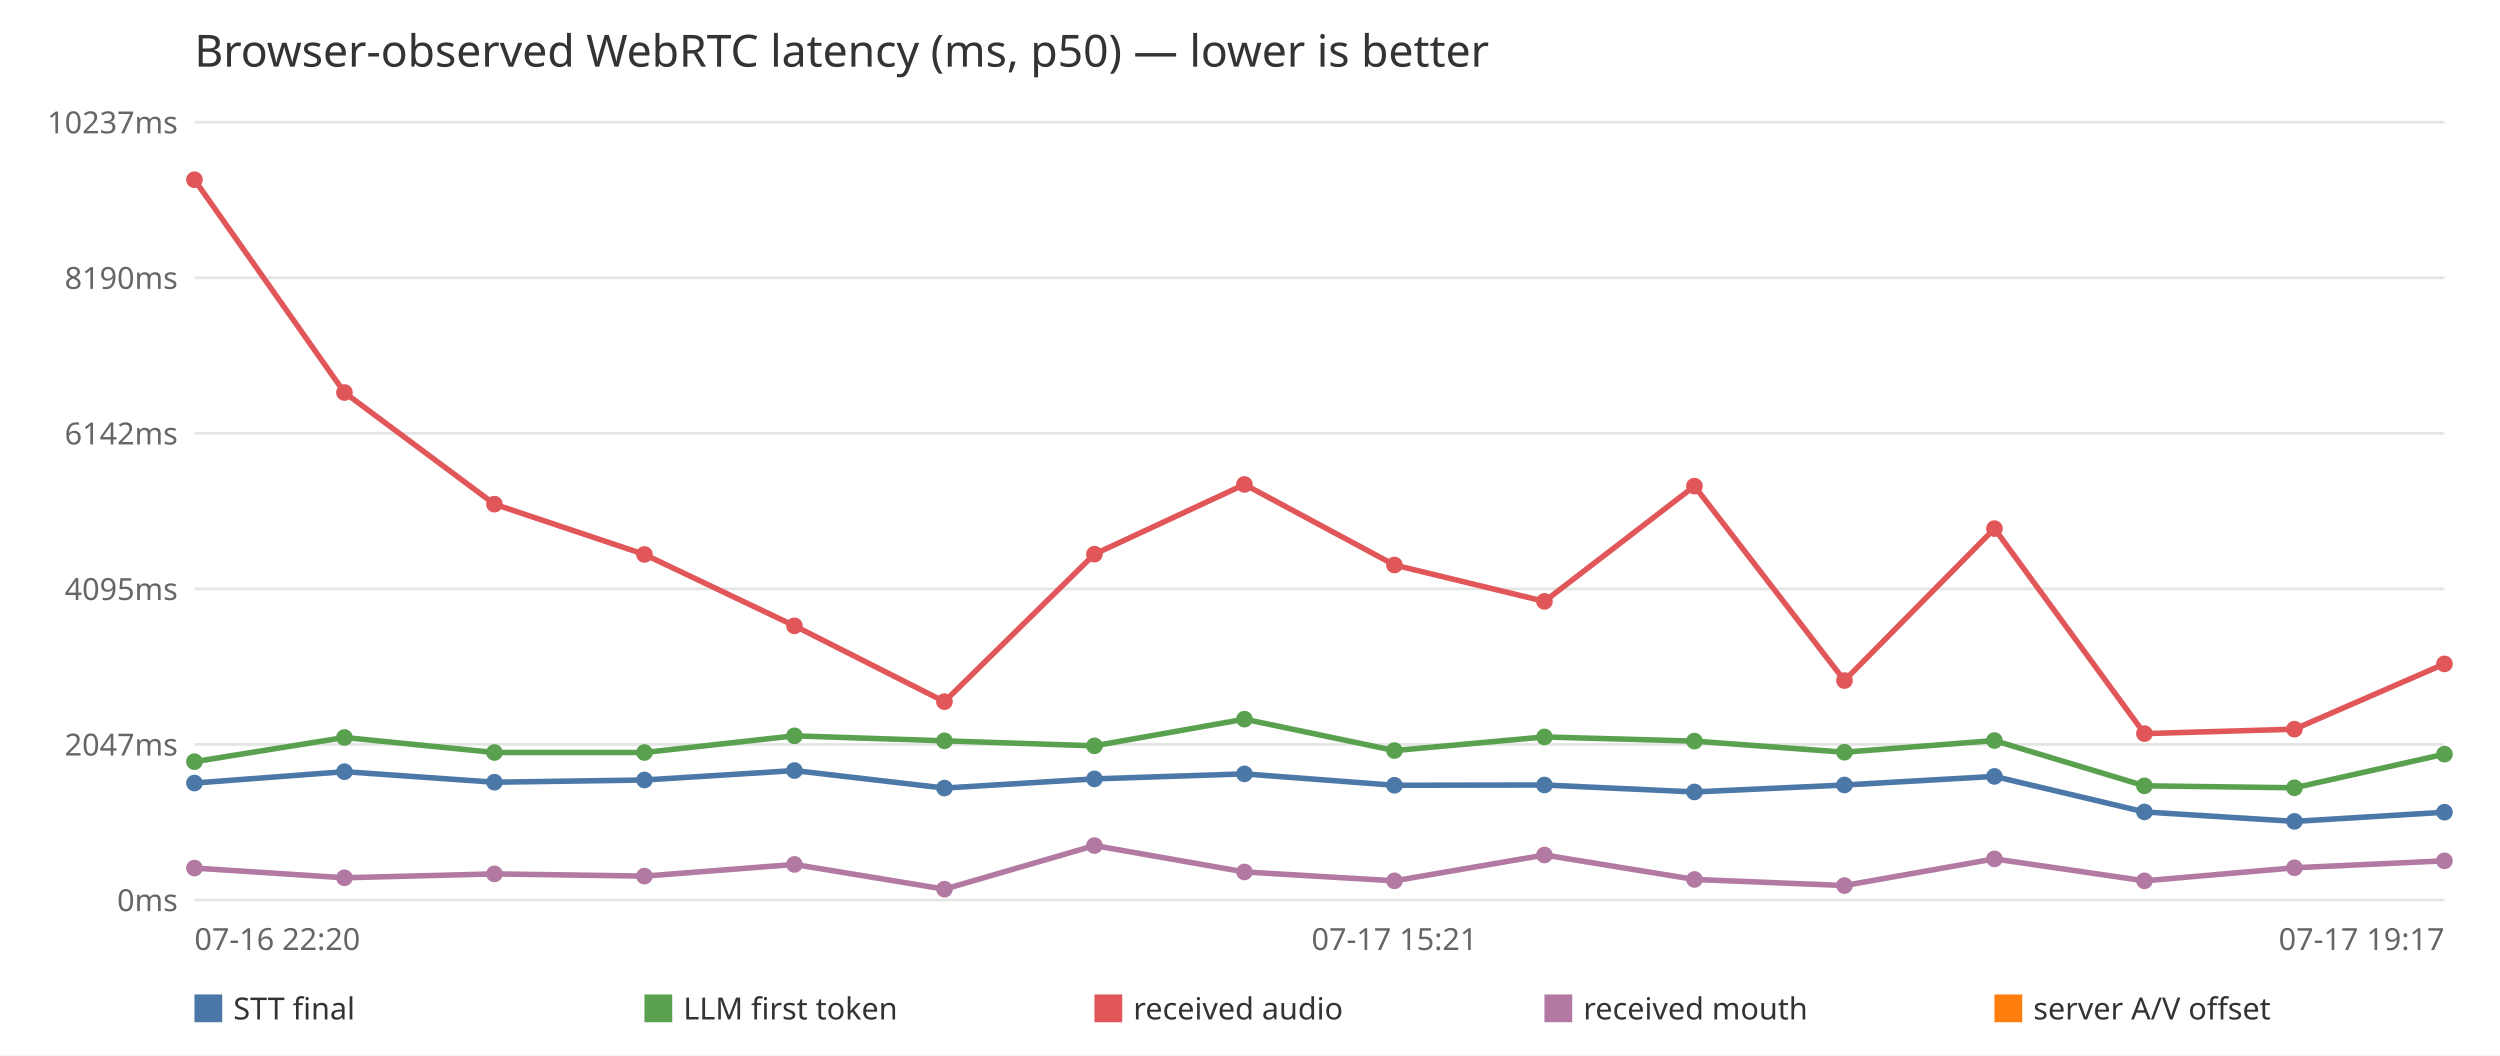
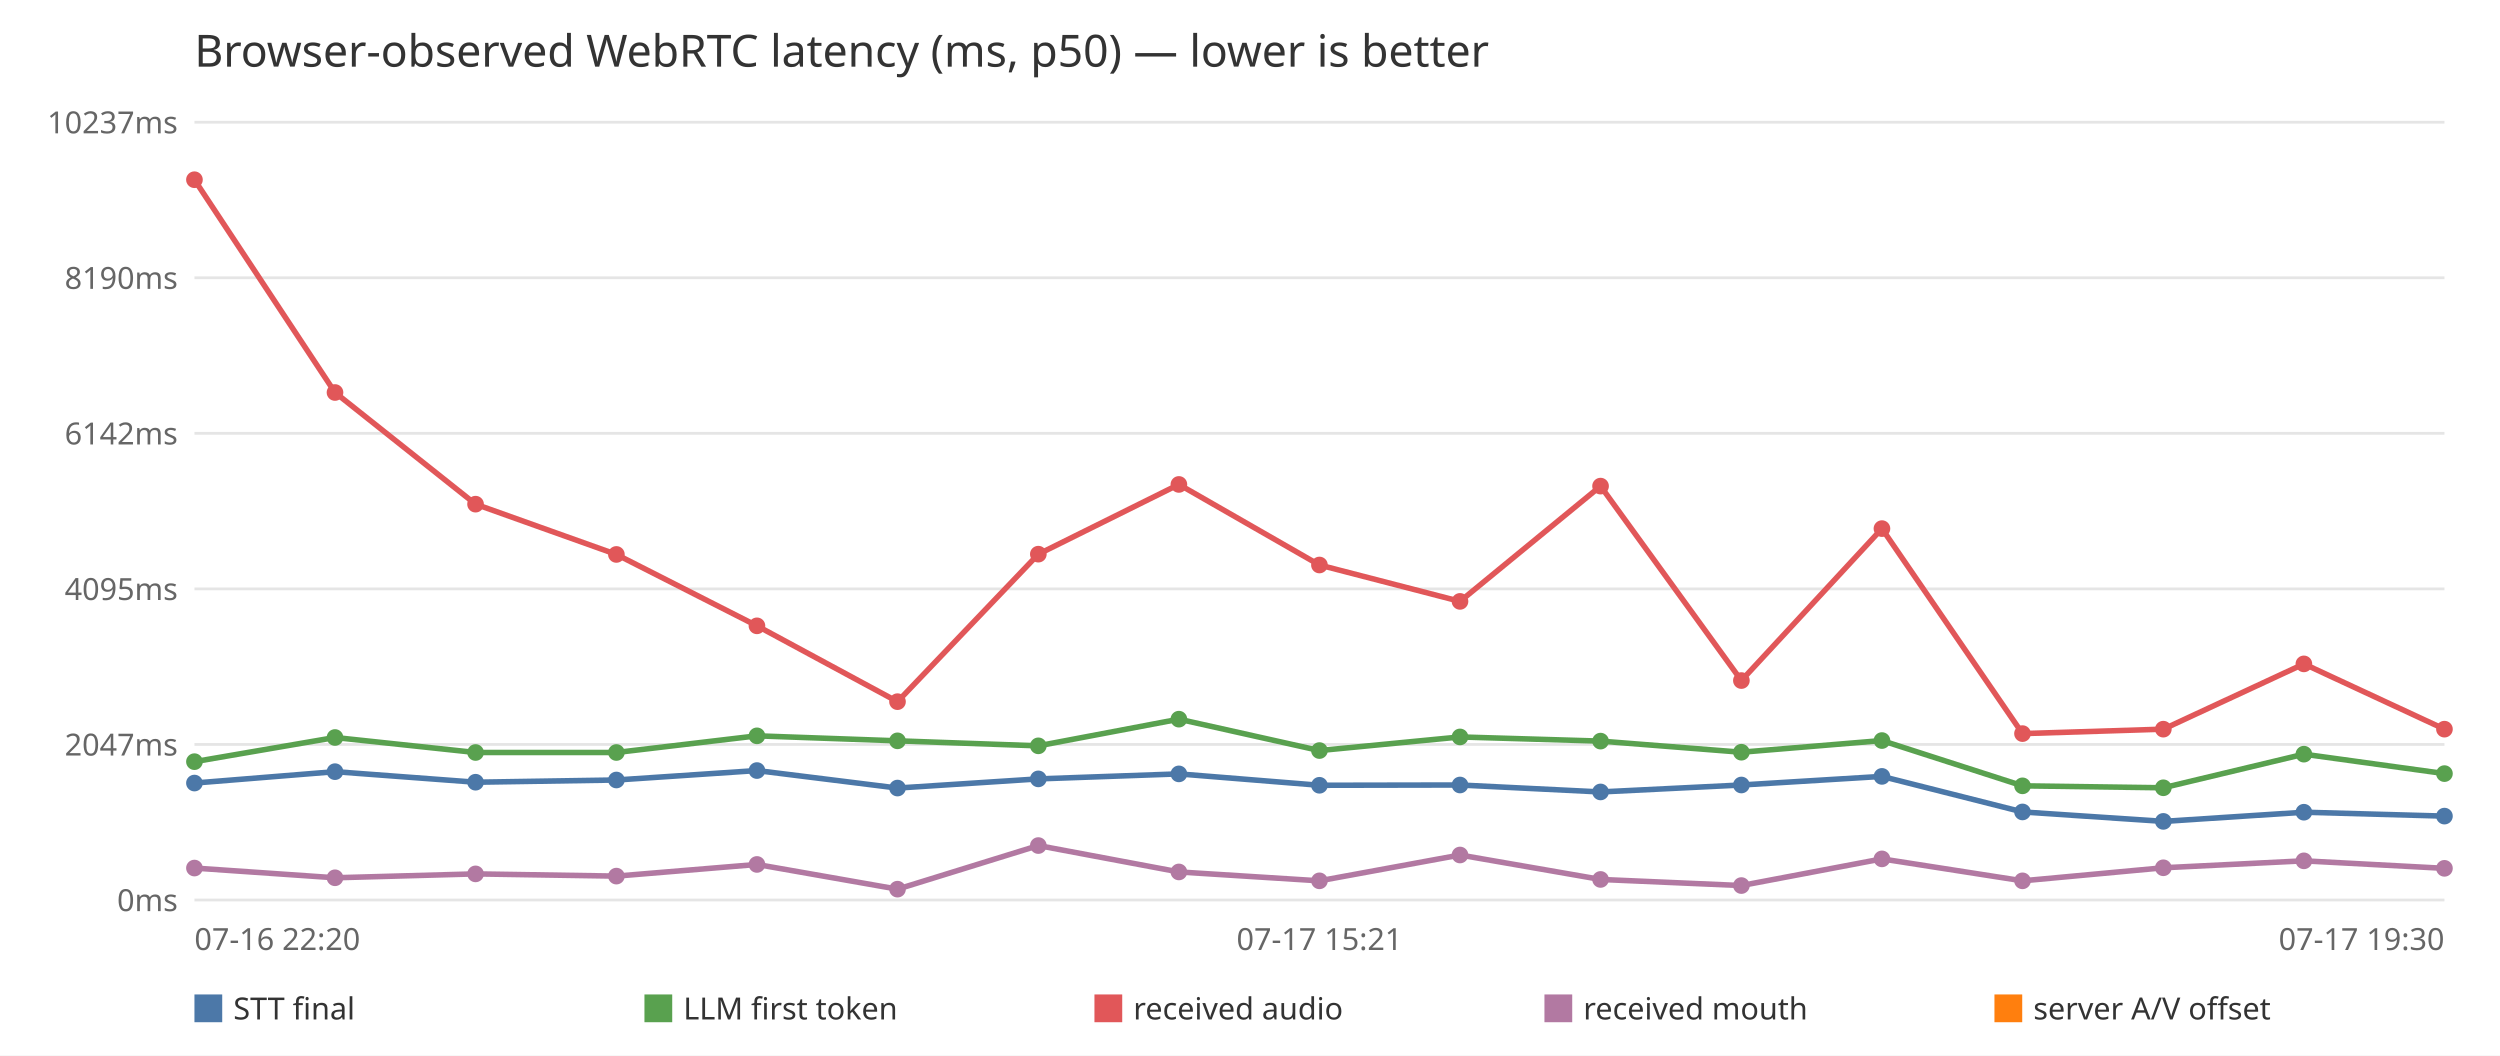
<svg xmlns="http://www.w3.org/2000/svg" width="900" height="380" viewBox="0 0 900 380" font-family="sans-serif">
  <rect width="900" height="380" fill="white" />
  <text x="70" y="24" font-size="16" fill="#333">Browser-observed WebRTC latency (ms, p50) — lower is better</text>
  <line x1="70" y1="324.0" x2="880" y2="324.0" stroke="#e5e5e5" />
  <text x="64" y="328.0" font-size="11" fill="#666" text-anchor="end">0ms</text>
  <line x1="70" y1="268.0" x2="880" y2="268.0" stroke="#e5e5e5" />
  <text x="64" y="272.0" font-size="11" fill="#666" text-anchor="end">2047ms</text>
  <line x1="70" y1="212.0" x2="880" y2="212.0" stroke="#e5e5e5" />
  <text x="64" y="216.0" font-size="11" fill="#666" text-anchor="end">4095ms</text>
  <line x1="70" y1="156.0" x2="880" y2="156.0" stroke="#e5e5e5" />
  <text x="64" y="160.0" font-size="11" fill="#666" text-anchor="end">6142ms</text>
  <line x1="70" y1="100.0" x2="880" y2="100.0" stroke="#e5e5e5" />
  <text x="64" y="104.0" font-size="11" fill="#666" text-anchor="end">8190ms</text>
  <line x1="70" y1="44.0" x2="880" y2="44.0" stroke="#e5e5e5" />
  <text x="64" y="48.0" font-size="11" fill="#666" text-anchor="end">10237ms</text>
  <text x="70.0" y="342" font-size="11" fill="#666" text-anchor="start">07-16 22:20</text>
-   <text x="502.0" y="342" font-size="11" fill="#666" text-anchor="middle">07-17 15:21</text>
-   <text x="880.0" y="342" font-size="11" fill="#666" text-anchor="end">07-17 19:17</text>
-   <polyline points="70.0,281.9 124.0,277.8 178.0,281.6 232.0,280.8 286.0,277.4 340.0,283.7 394.0,280.4 448.0,278.6 502.0,282.7 556.0,282.6 610.0,285.1 664.0,282.6 718.0,279.5 772.0,292.3 826.0,295.7 880.0,292.4" fill="none" stroke="#4c78a8" stroke-width="2" />
+   <text x="475.0" y="342" font-size="11" fill="#666" text-anchor="middle">07-17 15:21</text>
+   <text x="880.0" y="342" font-size="11" fill="#666" text-anchor="end">07-17 19:30</text>
+   <polyline points="70.0,281.9 120.6,277.8 171.2,281.6 221.9,280.8 272.5,277.4 323.1,283.7 373.8,280.4 424.4,278.6 475.0,282.7 525.6,282.6 576.2,285.1 626.9,282.6 677.5,279.5 728.1,292.3 778.8,295.7 829.4,292.4 880.0,293.8" fill="none" stroke="#4c78a8" stroke-width="2" />
  <circle cx="70.0" cy="281.9" r="3" fill="#4c78a8" />
-   <circle cx="124.0" cy="277.8" r="3" fill="#4c78a8" />
-   <circle cx="178.0" cy="281.6" r="3" fill="#4c78a8" />
-   <circle cx="232.0" cy="280.8" r="3" fill="#4c78a8" />
-   <circle cx="286.0" cy="277.4" r="3" fill="#4c78a8" />
-   <circle cx="340.0" cy="283.7" r="3" fill="#4c78a8" />
-   <circle cx="394.0" cy="280.4" r="3" fill="#4c78a8" />
-   <circle cx="448.0" cy="278.6" r="3" fill="#4c78a8" />
-   <circle cx="502.0" cy="282.7" r="3" fill="#4c78a8" />
-   <circle cx="556.0" cy="282.6" r="3" fill="#4c78a8" />
-   <circle cx="610.0" cy="285.1" r="3" fill="#4c78a8" />
-   <circle cx="664.0" cy="282.6" r="3" fill="#4c78a8" />
-   <circle cx="718.0" cy="279.5" r="3" fill="#4c78a8" />
-   <circle cx="772.0" cy="292.3" r="3" fill="#4c78a8" />
-   <circle cx="826.0" cy="295.7" r="3" fill="#4c78a8" />
-   <circle cx="880.0" cy="292.4" r="3" fill="#4c78a8" />
+   <circle cx="120.6" cy="277.8" r="3" fill="#4c78a8" />
+   <circle cx="171.2" cy="281.6" r="3" fill="#4c78a8" />
+   <circle cx="221.9" cy="280.8" r="3" fill="#4c78a8" />
+   <circle cx="272.5" cy="277.4" r="3" fill="#4c78a8" />
+   <circle cx="323.1" cy="283.7" r="3" fill="#4c78a8" />
+   <circle cx="373.8" cy="280.4" r="3" fill="#4c78a8" />
+   <circle cx="424.4" cy="278.6" r="3" fill="#4c78a8" />
+   <circle cx="475.0" cy="282.7" r="3" fill="#4c78a8" />
+   <circle cx="525.6" cy="282.6" r="3" fill="#4c78a8" />
+   <circle cx="576.2" cy="285.1" r="3" fill="#4c78a8" />
+   <circle cx="626.9" cy="282.6" r="3" fill="#4c78a8" />
+   <circle cx="677.5" cy="279.5" r="3" fill="#4c78a8" />
+   <circle cx="728.1" cy="292.3" r="3" fill="#4c78a8" />
+   <circle cx="778.8" cy="295.7" r="3" fill="#4c78a8" />
+   <circle cx="829.4" cy="292.4" r="3" fill="#4c78a8" />
+   <circle cx="880.0" cy="293.8" r="3" fill="#4c78a8" />
  <rect x="70.0" y="358" width="10" height="10" fill="#4c78a8" />
  <text x="84.0" y="367" font-size="11" fill="#333">STT final</text>
-   <polyline points="70.0,274.2 124.0,265.5 178.0,270.9 232.0,270.9 286.0,264.9 340.0,266.7 394.0,268.5 448.0,258.9 502.0,270.2 556.0,265.3 610.0,266.8 664.0,270.8 718.0,266.6 772.0,282.9 826.0,283.6 880.0,271.5" fill="none" stroke="#59a14f" stroke-width="2" />
+   <polyline points="70.0,274.2 120.6,265.5 171.2,270.9 221.9,270.9 272.5,264.9 323.1,266.7 373.8,268.5 424.4,258.9 475.0,270.2 525.6,265.3 576.2,266.8 626.9,270.8 677.5,266.6 728.1,282.9 778.8,283.6 829.4,271.5 880.0,278.5" fill="none" stroke="#59a14f" stroke-width="2" />
  <circle cx="70.0" cy="274.2" r="3" fill="#59a14f" />
-   <circle cx="124.0" cy="265.5" r="3" fill="#59a14f" />
-   <circle cx="178.0" cy="270.9" r="3" fill="#59a14f" />
-   <circle cx="232.0" cy="270.9" r="3" fill="#59a14f" />
-   <circle cx="286.0" cy="264.9" r="3" fill="#59a14f" />
-   <circle cx="340.0" cy="266.7" r="3" fill="#59a14f" />
-   <circle cx="394.0" cy="268.5" r="3" fill="#59a14f" />
-   <circle cx="448.0" cy="258.9" r="3" fill="#59a14f" />
-   <circle cx="502.0" cy="270.2" r="3" fill="#59a14f" />
-   <circle cx="556.0" cy="265.3" r="3" fill="#59a14f" />
-   <circle cx="610.0" cy="266.8" r="3" fill="#59a14f" />
-   <circle cx="664.0" cy="270.8" r="3" fill="#59a14f" />
-   <circle cx="718.0" cy="266.6" r="3" fill="#59a14f" />
-   <circle cx="772.0" cy="282.9" r="3" fill="#59a14f" />
-   <circle cx="826.0" cy="283.6" r="3" fill="#59a14f" />
-   <circle cx="880.0" cy="271.5" r="3" fill="#59a14f" />
+   <circle cx="120.6" cy="265.5" r="3" fill="#59a14f" />
+   <circle cx="171.2" cy="270.9" r="3" fill="#59a14f" />
+   <circle cx="221.9" cy="270.9" r="3" fill="#59a14f" />
+   <circle cx="272.5" cy="264.9" r="3" fill="#59a14f" />
+   <circle cx="323.1" cy="266.7" r="3" fill="#59a14f" />
+   <circle cx="373.8" cy="268.5" r="3" fill="#59a14f" />
+   <circle cx="424.4" cy="258.9" r="3" fill="#59a14f" />
+   <circle cx="475.0" cy="270.2" r="3" fill="#59a14f" />
+   <circle cx="525.6" cy="265.3" r="3" fill="#59a14f" />
+   <circle cx="576.2" cy="266.8" r="3" fill="#59a14f" />
+   <circle cx="626.9" cy="270.8" r="3" fill="#59a14f" />
+   <circle cx="677.5" cy="266.6" r="3" fill="#59a14f" />
+   <circle cx="728.1" cy="282.9" r="3" fill="#59a14f" />
+   <circle cx="778.8" cy="283.6" r="3" fill="#59a14f" />
+   <circle cx="829.4" cy="271.5" r="3" fill="#59a14f" />
+   <circle cx="880.0" cy="278.5" r="3" fill="#59a14f" />
  <rect x="232.0" y="358" width="10" height="10" fill="#59a14f" />
  <text x="246.0" y="367" font-size="11" fill="#333">LLM first token</text>
-   <polyline points="70.0,64.7 124.0,141.3 178.0,181.5 232.0,199.6 286.0,225.3 340.0,252.6 394.0,199.5 448.0,174.4 502.0,203.4 556.0,216.5 610.0,175.0 664.0,245.0 718.0,190.3 772.0,264.1 826.0,262.5 880.0,239.0" fill="none" stroke="#e15759" stroke-width="2" />
+   <polyline points="70.0,64.7 120.6,141.3 171.2,181.5 221.9,199.6 272.5,225.3 323.1,252.6 373.8,199.5 424.4,174.4 475.0,203.4 525.6,216.5 576.2,175.0 626.9,245.0 677.5,190.3 728.1,264.1 778.8,262.5 829.4,239.0 880.0,262.5" fill="none" stroke="#e15759" stroke-width="2" />
  <circle cx="70.0" cy="64.7" r="3" fill="#e15759" />
-   <circle cx="124.0" cy="141.3" r="3" fill="#e15759" />
-   <circle cx="178.0" cy="181.5" r="3" fill="#e15759" />
-   <circle cx="232.0" cy="199.6" r="3" fill="#e15759" />
-   <circle cx="286.0" cy="225.3" r="3" fill="#e15759" />
-   <circle cx="340.0" cy="252.6" r="3" fill="#e15759" />
-   <circle cx="394.0" cy="199.5" r="3" fill="#e15759" />
-   <circle cx="448.0" cy="174.4" r="3" fill="#e15759" />
-   <circle cx="502.0" cy="203.4" r="3" fill="#e15759" />
-   <circle cx="556.0" cy="216.5" r="3" fill="#e15759" />
-   <circle cx="610.0" cy="175.0" r="3" fill="#e15759" />
-   <circle cx="664.0" cy="245.0" r="3" fill="#e15759" />
-   <circle cx="718.0" cy="190.3" r="3" fill="#e15759" />
-   <circle cx="772.0" cy="264.1" r="3" fill="#e15759" />
-   <circle cx="826.0" cy="262.5" r="3" fill="#e15759" />
-   <circle cx="880.0" cy="239.0" r="3" fill="#e15759" />
+   <circle cx="120.6" cy="141.3" r="3" fill="#e15759" />
+   <circle cx="171.2" cy="181.5" r="3" fill="#e15759" />
+   <circle cx="221.9" cy="199.6" r="3" fill="#e15759" />
+   <circle cx="272.5" cy="225.3" r="3" fill="#e15759" />
+   <circle cx="323.1" cy="252.6" r="3" fill="#e15759" />
+   <circle cx="373.8" cy="199.5" r="3" fill="#e15759" />
+   <circle cx="424.4" cy="174.4" r="3" fill="#e15759" />
+   <circle cx="475.0" cy="203.4" r="3" fill="#e15759" />
+   <circle cx="525.6" cy="216.5" r="3" fill="#e15759" />
+   <circle cx="576.2" cy="175.0" r="3" fill="#e15759" />
+   <circle cx="626.9" cy="245.0" r="3" fill="#e15759" />
+   <circle cx="677.5" cy="190.3" r="3" fill="#e15759" />
+   <circle cx="728.1" cy="264.1" r="3" fill="#e15759" />
+   <circle cx="778.8" cy="262.5" r="3" fill="#e15759" />
+   <circle cx="829.4" cy="239.0" r="3" fill="#e15759" />
+   <circle cx="880.0" cy="262.5" r="3" fill="#e15759" />
  <rect x="394.0" y="358" width="10" height="10" fill="#e15759" />
  <text x="408.0" y="367" font-size="11" fill="#333">received audio</text>
-   <polyline points="70.0,312.5 124.0,316.0 178.0,314.6 232.0,315.4 286.0,311.2 340.0,320.1 394.0,304.4 448.0,313.9 502.0,317.1 556.0,307.8 610.0,316.6 664.0,318.8 718.0,309.2 772.0,317.1 826.0,312.4 880.0,309.9" fill="none" stroke="#b279a2" stroke-width="2" />
+   <polyline points="70.0,312.5 120.6,316.0 171.2,314.6 221.9,315.4 272.5,311.2 323.1,320.1 373.8,304.4 424.4,313.9 475.0,317.1 525.6,307.8 576.2,316.6 626.9,318.8 677.5,309.2 728.1,317.1 778.8,312.4 829.4,309.9 880.0,312.6" fill="none" stroke="#b279a2" stroke-width="2" />
  <circle cx="70.0" cy="312.5" r="3" fill="#b279a2" />
-   <circle cx="124.0" cy="316.0" r="3" fill="#b279a2" />
-   <circle cx="178.0" cy="314.6" r="3" fill="#b279a2" />
-   <circle cx="232.0" cy="315.4" r="3" fill="#b279a2" />
-   <circle cx="286.0" cy="311.2" r="3" fill="#b279a2" />
-   <circle cx="340.0" cy="320.1" r="3" fill="#b279a2" />
-   <circle cx="394.0" cy="304.4" r="3" fill="#b279a2" />
-   <circle cx="448.0" cy="313.9" r="3" fill="#b279a2" />
-   <circle cx="502.0" cy="317.1" r="3" fill="#b279a2" />
-   <circle cx="556.0" cy="307.8" r="3" fill="#b279a2" />
-   <circle cx="610.0" cy="316.6" r="3" fill="#b279a2" />
-   <circle cx="664.0" cy="318.8" r="3" fill="#b279a2" />
-   <circle cx="718.0" cy="309.2" r="3" fill="#b279a2" />
-   <circle cx="772.0" cy="317.1" r="3" fill="#b279a2" />
-   <circle cx="826.0" cy="312.4" r="3" fill="#b279a2" />
-   <circle cx="880.0" cy="309.9" r="3" fill="#b279a2" />
+   <circle cx="120.6" cy="316.0" r="3" fill="#b279a2" />
+   <circle cx="171.2" cy="314.6" r="3" fill="#b279a2" />
+   <circle cx="221.9" cy="315.4" r="3" fill="#b279a2" />
+   <circle cx="272.5" cy="311.2" r="3" fill="#b279a2" />
+   <circle cx="323.1" cy="320.1" r="3" fill="#b279a2" />
+   <circle cx="373.8" cy="304.4" r="3" fill="#b279a2" />
+   <circle cx="424.4" cy="313.9" r="3" fill="#b279a2" />
+   <circle cx="475.0" cy="317.1" r="3" fill="#b279a2" />
+   <circle cx="525.6" cy="307.8" r="3" fill="#b279a2" />
+   <circle cx="576.2" cy="316.6" r="3" fill="#b279a2" />
+   <circle cx="626.9" cy="318.8" r="3" fill="#b279a2" />
+   <circle cx="677.5" cy="309.2" r="3" fill="#b279a2" />
+   <circle cx="728.1" cy="317.1" r="3" fill="#b279a2" />
+   <circle cx="778.8" cy="312.4" r="3" fill="#b279a2" />
+   <circle cx="829.4" cy="309.9" r="3" fill="#b279a2" />
+   <circle cx="880.0" cy="312.6" r="3" fill="#b279a2" />
  <rect x="556.0" y="358" width="10" height="10" fill="#b279a2" />
  <text x="570.0" y="367" font-size="11" fill="#333">received mouth</text>
  <rect x="718.0" y="358" width="10" height="10" fill="#ff7f0e" />
  <text x="732.0" y="367" font-size="11" fill="#333">server A/V offset</text>
</svg>
